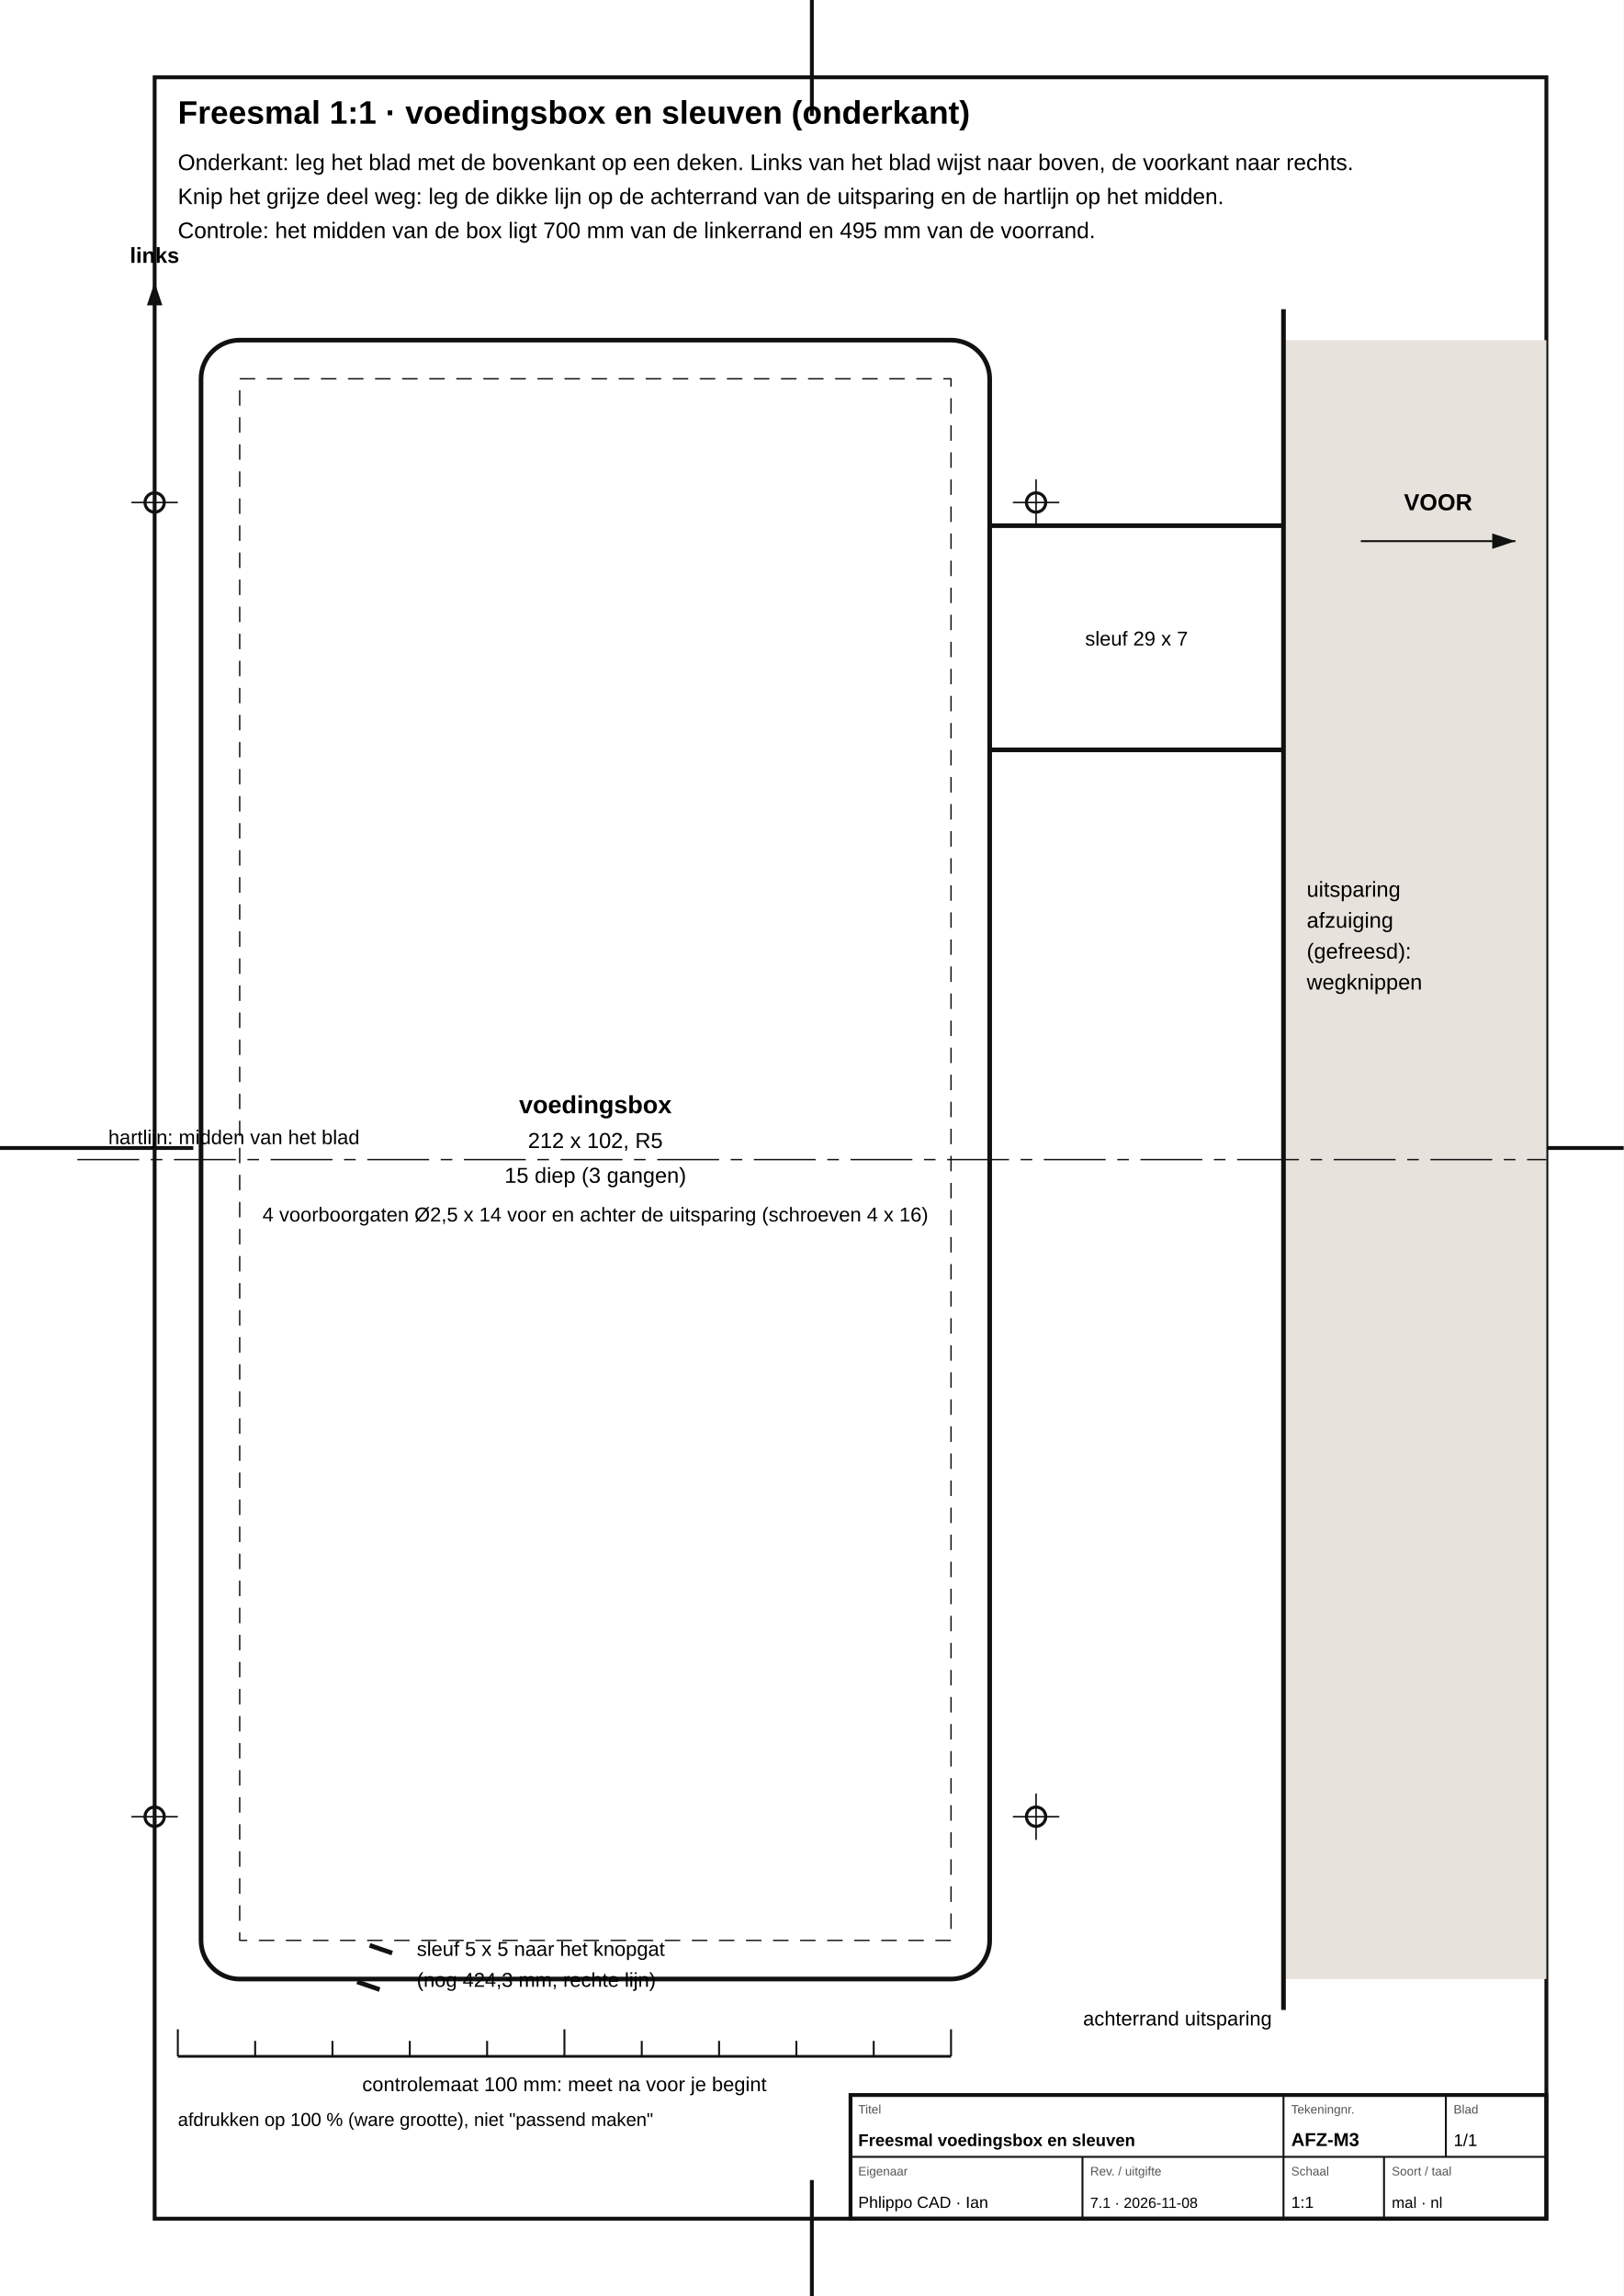
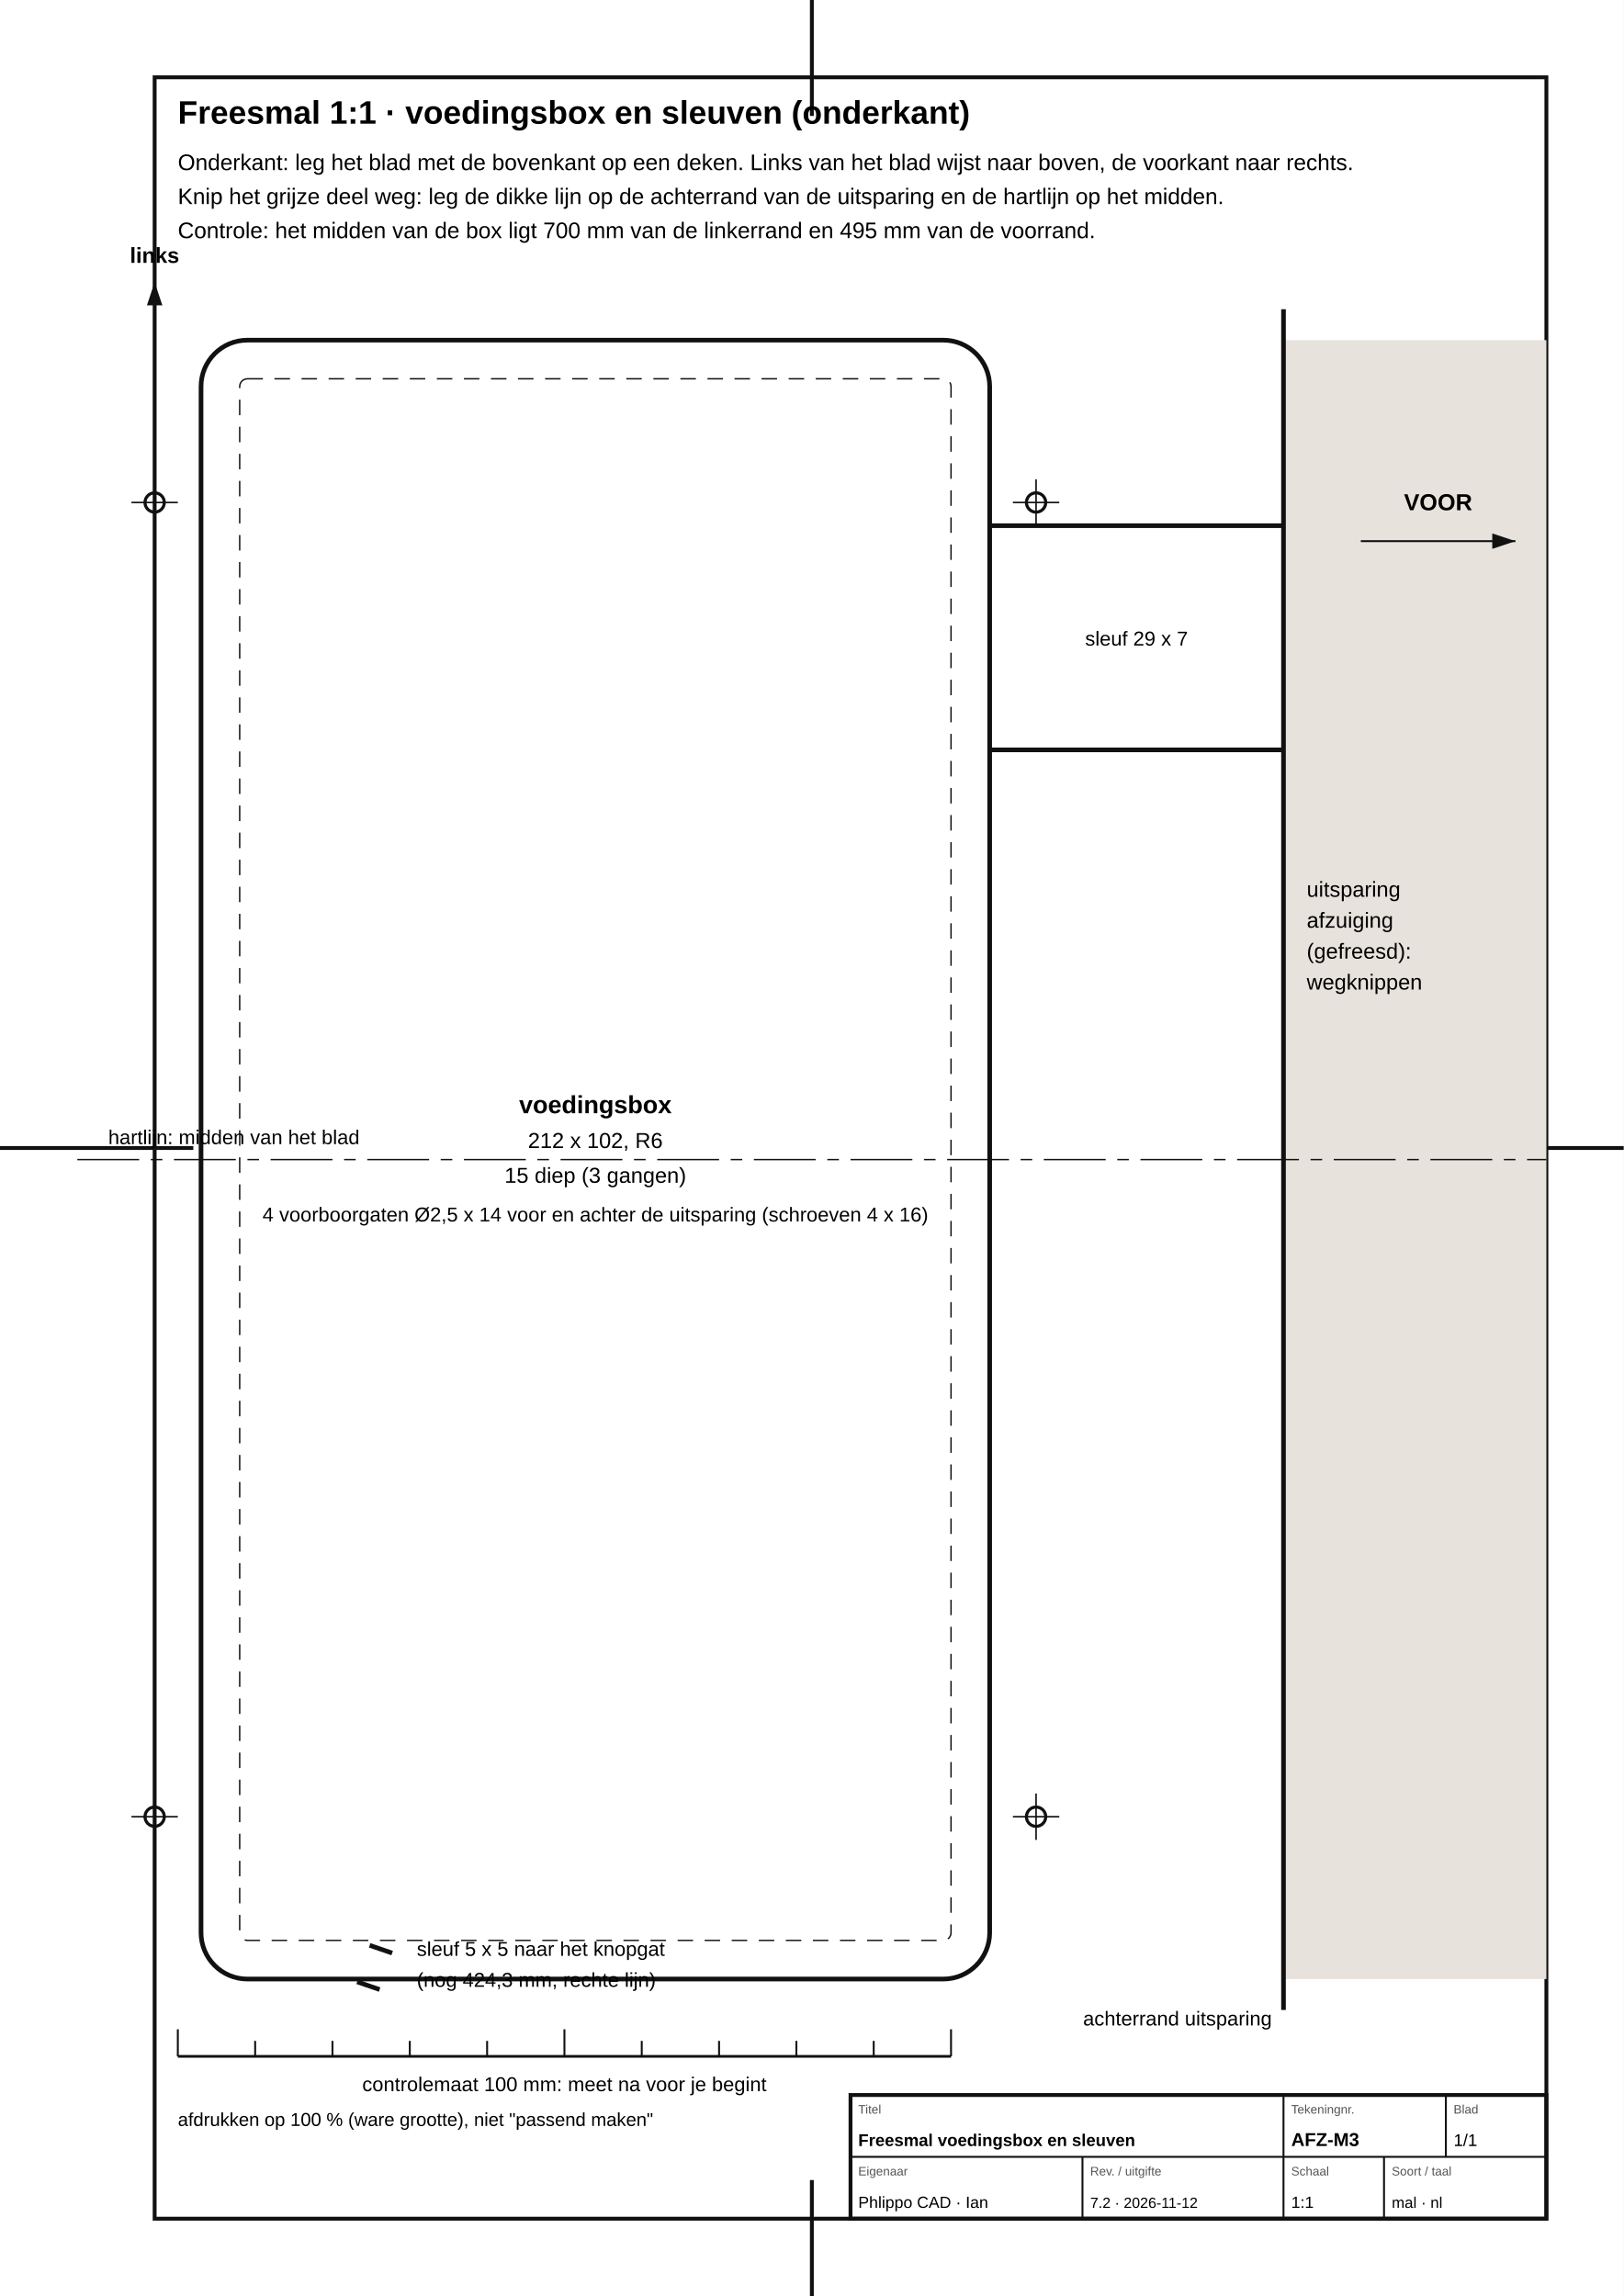
<svg xmlns="http://www.w3.org/2000/svg" width="210mm" height="297mm" viewBox="0 0 210 297">
  <rect width="210" height="297" fill="#fff" />
  <rect x="20" y="10" width="180" height="277" fill="none" stroke="#111" stroke-width="0.5" />
  <line x1="105.00" y1="0.00" x2="105.00" y2="15.00" stroke="#111" stroke-width="0.5" />
  <line x1="105.00" y1="297.00" x2="105.00" y2="282.00" stroke="#111" stroke-width="0.5" />
  <line x1="0.00" y1="148.50" x2="25.00" y2="148.50" stroke="#111" stroke-width="0.5" />
  <line x1="210.00" y1="148.50" x2="195.00" y2="148.50" stroke="#111" stroke-width="0.5" />
  <text x="23.00" y="16.00" font-size="4.2" text-anchor="start" font-family="Arial, Helvetica, sans-serif" font-weight="bold">Freesmal 1:1 · voedingsbox en sleuven (onderkant)</text>
  <text x="23.00" y="22.00" font-size="2.9" text-anchor="start" font-family="Arial, Helvetica, sans-serif">Onderkant: leg het blad met de bovenkant op een deken. Links van het blad wijst naar boven, de voorkant naar rechts.</text>
  <text x="23.00" y="26.40" font-size="2.9" text-anchor="start" font-family="Arial, Helvetica, sans-serif">Knip het grijze deel weg: leg de dikke lijn op de achterrand van de uitsparing en de hartlijn op het midden.</text>
  <text x="23.00" y="30.80" font-size="2.9" text-anchor="start" font-family="Arial, Helvetica, sans-serif">Controle: het midden van de box ligt 700 mm van de linkerrand en 495 mm van de voorrand.</text>
  <line x1="23.00" y1="266.00" x2="123.00" y2="266.00" stroke="#111" stroke-width="0.35" />
  <line x1="23.00" y1="266.00" x2="23.00" y2="262.50" stroke="#111" stroke-width="0.25" />
  <line x1="33.00" y1="266.00" x2="33.00" y2="264.00" stroke="#111" stroke-width="0.25" />
  <line x1="43.00" y1="266.00" x2="43.00" y2="264.00" stroke="#111" stroke-width="0.25" />
  <line x1="53.00" y1="266.00" x2="53.00" y2="264.00" stroke="#111" stroke-width="0.25" />
  <line x1="63.00" y1="266.00" x2="63.00" y2="264.00" stroke="#111" stroke-width="0.25" />
  <line x1="73.00" y1="266.00" x2="73.00" y2="262.50" stroke="#111" stroke-width="0.25" />
  <line x1="83.00" y1="266.00" x2="83.00" y2="264.00" stroke="#111" stroke-width="0.25" />
  <line x1="93.00" y1="266.00" x2="93.00" y2="264.00" stroke="#111" stroke-width="0.25" />
  <line x1="103.00" y1="266.00" x2="103.00" y2="264.00" stroke="#111" stroke-width="0.25" />
  <line x1="113.00" y1="266.00" x2="113.00" y2="264.00" stroke="#111" stroke-width="0.25" />
  <line x1="123.00" y1="266.00" x2="123.00" y2="262.50" stroke="#111" stroke-width="0.25" />
  <text x="73.00" y="270.50" font-size="2.6" text-anchor="middle" font-family="Arial, Helvetica, sans-serif">controlemaat 100 mm: meet na voor je begint</text>
  <text x="23.00" y="275.00" font-size="2.4" text-anchor="start" font-family="Arial, Helvetica, sans-serif">afdrukken op 100 % (ware grootte), niet "passend maken"</text>
  <rect x="110" y="271" width="90" height="16" fill="none" stroke="#111" stroke-width="0.5" />
  <line x1="110.00" y1="279.00" x2="200.00" y2="279.00" stroke="#111" stroke-width="0.25" />
  <text x="111.00" y="273.40" font-size="1.6" text-anchor="start" font-family="Arial, Helvetica, sans-serif" fill="#555">Titel</text>
  <text x="111.00" y="277.60" font-size="2.2" text-anchor="start" font-family="Arial, Helvetica, sans-serif" font-weight="bold">Freesmal voedingsbox en sleuven</text>
  <line x1="166.00" y1="271.00" x2="166.00" y2="279.00" stroke="#111" stroke-width="0.25" />
  <text x="167.00" y="273.40" font-size="1.6" text-anchor="start" font-family="Arial, Helvetica, sans-serif" fill="#555">Tekeningnr.</text>
  <text x="167.00" y="277.60" font-size="2.4" text-anchor="start" font-family="Arial, Helvetica, sans-serif" font-weight="bold">AFZ-M3</text>
  <line x1="187.00" y1="271.00" x2="187.00" y2="279.00" stroke="#111" stroke-width="0.25" />
  <text x="188.00" y="273.40" font-size="1.6" text-anchor="start" font-family="Arial, Helvetica, sans-serif" fill="#555">Blad</text>
  <text x="188.00" y="277.60" font-size="2.2" text-anchor="start" font-family="Arial, Helvetica, sans-serif">1/1</text>
  <text x="111.00" y="281.40" font-size="1.6" text-anchor="start" font-family="Arial, Helvetica, sans-serif" fill="#555">Eigenaar</text>
  <text x="111.00" y="285.60" font-size="2.1" text-anchor="start" font-family="Arial, Helvetica, sans-serif">Phlippo CAD · Ian</text>
  <line x1="140.00" y1="279.00" x2="140.00" y2="287.00" stroke="#111" stroke-width="0.25" />
  <text x="141.00" y="281.40" font-size="1.6" text-anchor="start" font-family="Arial, Helvetica, sans-serif" fill="#555">Rev. / uitgifte</text>
-   <text x="141.00" y="285.60" font-size="1.9" text-anchor="start" font-family="Arial, Helvetica, sans-serif">7.1 · 2026-11-08</text>
+   <text x="141.00" y="285.60" font-size="1.9" text-anchor="start" font-family="Arial, Helvetica, sans-serif">7.2 · 2026-11-12</text>
  <line x1="166.00" y1="279.00" x2="166.00" y2="287.00" stroke="#111" stroke-width="0.25" />
  <text x="167.00" y="281.40" font-size="1.6" text-anchor="start" font-family="Arial, Helvetica, sans-serif" fill="#555">Schaal</text>
  <text x="167.00" y="285.60" font-size="2.1" text-anchor="start" font-family="Arial, Helvetica, sans-serif">1:1</text>
  <line x1="179.00" y1="279.00" x2="179.00" y2="287.00" stroke="#111" stroke-width="0.25" />
  <text x="180.00" y="281.40" font-size="1.6" text-anchor="start" font-family="Arial, Helvetica, sans-serif" fill="#555">Soort / taal</text>
  <text x="180.00" y="285.60" font-size="2" text-anchor="start" font-family="Arial, Helvetica, sans-serif">mal · nl</text>
  <path d="M166,44 H200 V256 H166 Z" fill="#e7e2dc" stroke="none" />
  <line x1="166.00" y1="40.00" x2="166.00" y2="260.00" stroke="#111" stroke-width="0.6" />
  <text x="169.00" y="116.00" font-size="2.8" text-anchor="start" font-family="Arial, Helvetica, sans-serif">uitsparing</text>
  <text x="169.00" y="120.00" font-size="2.8" text-anchor="start" font-family="Arial, Helvetica, sans-serif">afzuiging</text>
  <text x="169.00" y="124.00" font-size="2.8" text-anchor="start" font-family="Arial, Helvetica, sans-serif">(gefreesd):</text>
  <text x="169.00" y="128.00" font-size="2.8" text-anchor="start" font-family="Arial, Helvetica, sans-serif">wegknippen</text>
  <text x="164.50" y="262.00" font-size="2.6" text-anchor="end" font-family="Arial, Helvetica, sans-serif">achterrand uitsparing</text>
-   <path d="M31,44 H123 A5,5 0 0 1 128,49 V251 A5,5 0 0 1 123,256 H31 A5,5 0 0 1 26,251 V49 A5,5 0 0 1 31,44 Z" fill="none" stroke="#111" stroke-width="0.6" />
-   <path d="M31.01,49 H122.99 A0.01,0.01 0 0 1 123,49.01 V250.99 A0.01,0.01 0 0 1 122.99,251 H31.01 A0.01,0.01 0 0 1 31,250.99 V49.01 A0.01,0.01 0 0 1 31.01,49 Z" fill="none" stroke="#111" stroke-width="0.18" stroke-dasharray="2 1.5" />
+   <path d="M32,44 H122 A6,6 0 0 1 128,50 V250 A6,6 0 0 1 122,256 H32 A6,6 0 0 1 26,250 V50 A6,6 0 0 1 32,44 Z" fill="none" stroke="#111" stroke-width="0.6" />
+   <path d="M32,49 H122 A1,1 0 0 1 123,50 V250 A1,1 0 0 1 122,251 H32 A1,1 0 0 1 31,250 V50 A1,1 0 0 1 32,49 Z" fill="none" stroke="#111" stroke-width="0.18" stroke-dasharray="2 1.5" />
  <text x="77.00" y="144.00" font-size="3.2" text-anchor="middle" font-family="Arial, Helvetica, sans-serif" font-weight="bold">voedingsbox</text>
-   <text x="77.00" y="148.50" font-size="2.8" text-anchor="middle" font-family="Arial, Helvetica, sans-serif">212 x 102, R5</text>
+   <text x="77.00" y="148.50" font-size="2.8" text-anchor="middle" font-family="Arial, Helvetica, sans-serif">212 x 102, R6</text>
  <text x="77.00" y="153.00" font-size="2.8" text-anchor="middle" font-family="Arial, Helvetica, sans-serif">15 diep (3 gangen)</text>
  <circle cx="134.00" cy="235.00" r="1.25" fill="none" stroke="#111" stroke-width="0.4" />
  <line x1="131.00" y1="235.00" x2="137.00" y2="235.00" stroke="#111" stroke-width="0.2" />
  <line x1="134.00" y1="232.00" x2="134.00" y2="238.00" stroke="#111" stroke-width="0.2" />
  <circle cx="134.00" cy="235.00" r="1.2" fill="none" stroke="#111" stroke-width="0.2" />
  <circle cx="20.00" cy="235.00" r="1.25" fill="none" stroke="#111" stroke-width="0.4" />
  <line x1="17.00" y1="235.00" x2="23.00" y2="235.00" stroke="#111" stroke-width="0.2" />
  <line x1="20.00" y1="232.00" x2="20.00" y2="238.00" stroke="#111" stroke-width="0.2" />
  <circle cx="20.00" cy="235.00" r="1.2" fill="none" stroke="#111" stroke-width="0.2" />
  <circle cx="134.00" cy="65.00" r="1.25" fill="none" stroke="#111" stroke-width="0.4" />
  <line x1="131.00" y1="65.00" x2="137.00" y2="65.00" stroke="#111" stroke-width="0.2" />
  <line x1="134.00" y1="62.00" x2="134.00" y2="68.00" stroke="#111" stroke-width="0.2" />
  <circle cx="134.00" cy="65.00" r="1.2" fill="none" stroke="#111" stroke-width="0.2" />
  <circle cx="20.00" cy="65.00" r="1.25" fill="none" stroke="#111" stroke-width="0.4" />
  <line x1="17.00" y1="65.00" x2="23.00" y2="65.00" stroke="#111" stroke-width="0.2" />
  <line x1="20.00" y1="62.00" x2="20.00" y2="68.00" stroke="#111" stroke-width="0.2" />
  <circle cx="20.00" cy="65.00" r="1.2" fill="none" stroke="#111" stroke-width="0.2" />
  <text x="77.00" y="158.00" font-size="2.6" text-anchor="middle" font-family="Arial, Helvetica, sans-serif">4 voorboorgaten Ø2,5 x 14 voor en achter de uitsparing (schroeven 4 x 16)</text>
  <path d="M128,68 H166 M128,97 H166" fill="none" stroke="#111" stroke-width="0.6" />
  <text x="147.00" y="83.50" font-size="2.6" text-anchor="middle" font-family="Arial, Helvetica, sans-serif">sleuf 29 x 7</text>
  <line x1="47.81" y1="251.64" x2="50.72" y2="252.64" stroke="#111" stroke-width="0.6" />
  <line x1="46.19" y1="256.36" x2="49.10" y2="257.36" stroke="#111" stroke-width="0.6" />
  <text x="53.91" y="253.00" font-size="2.6" text-anchor="start" font-family="Arial, Helvetica, sans-serif">sleuf 5 x 5 naar het knopgat</text>
  <text x="53.91" y="257.00" font-size="2.6" text-anchor="start" font-family="Arial, Helvetica, sans-serif">(nog 424,3 mm, rechte lijn)</text>
  <line x1="10.00" y1="150.00" x2="200.00" y2="150.00" stroke="#111" stroke-width="0.18" stroke-dasharray="8 1.5 1.5 1.5" />
  <text x="14.00" y="148.00" font-size="2.6" text-anchor="start" font-family="Arial, Helvetica, sans-serif">hartlijn: midden van het blad</text>
  <text x="186.00" y="66.00" font-size="3" text-anchor="middle" font-family="Arial, Helvetica, sans-serif" font-weight="bold">VOOR</text>
  <line x1="176.00" y1="70.00" x2="196.00" y2="70.00" stroke="#111" stroke-width="0.25" />
  <polygon points="196.00,70.00 193.00,71.00 193.00,69.00" fill="#111" />
  <text x="20.00" y="34.00" font-size="2.8" text-anchor="middle" font-family="Arial, Helvetica, sans-serif" font-weight="bold">links</text>
  <line x1="20.00" y1="46.00" x2="20.00" y2="36.50" stroke="#111" stroke-width="0.25" />
  <polygon points="20.00,36.50 21.00,39.50 19.00,39.50" fill="#111" />
</svg>
